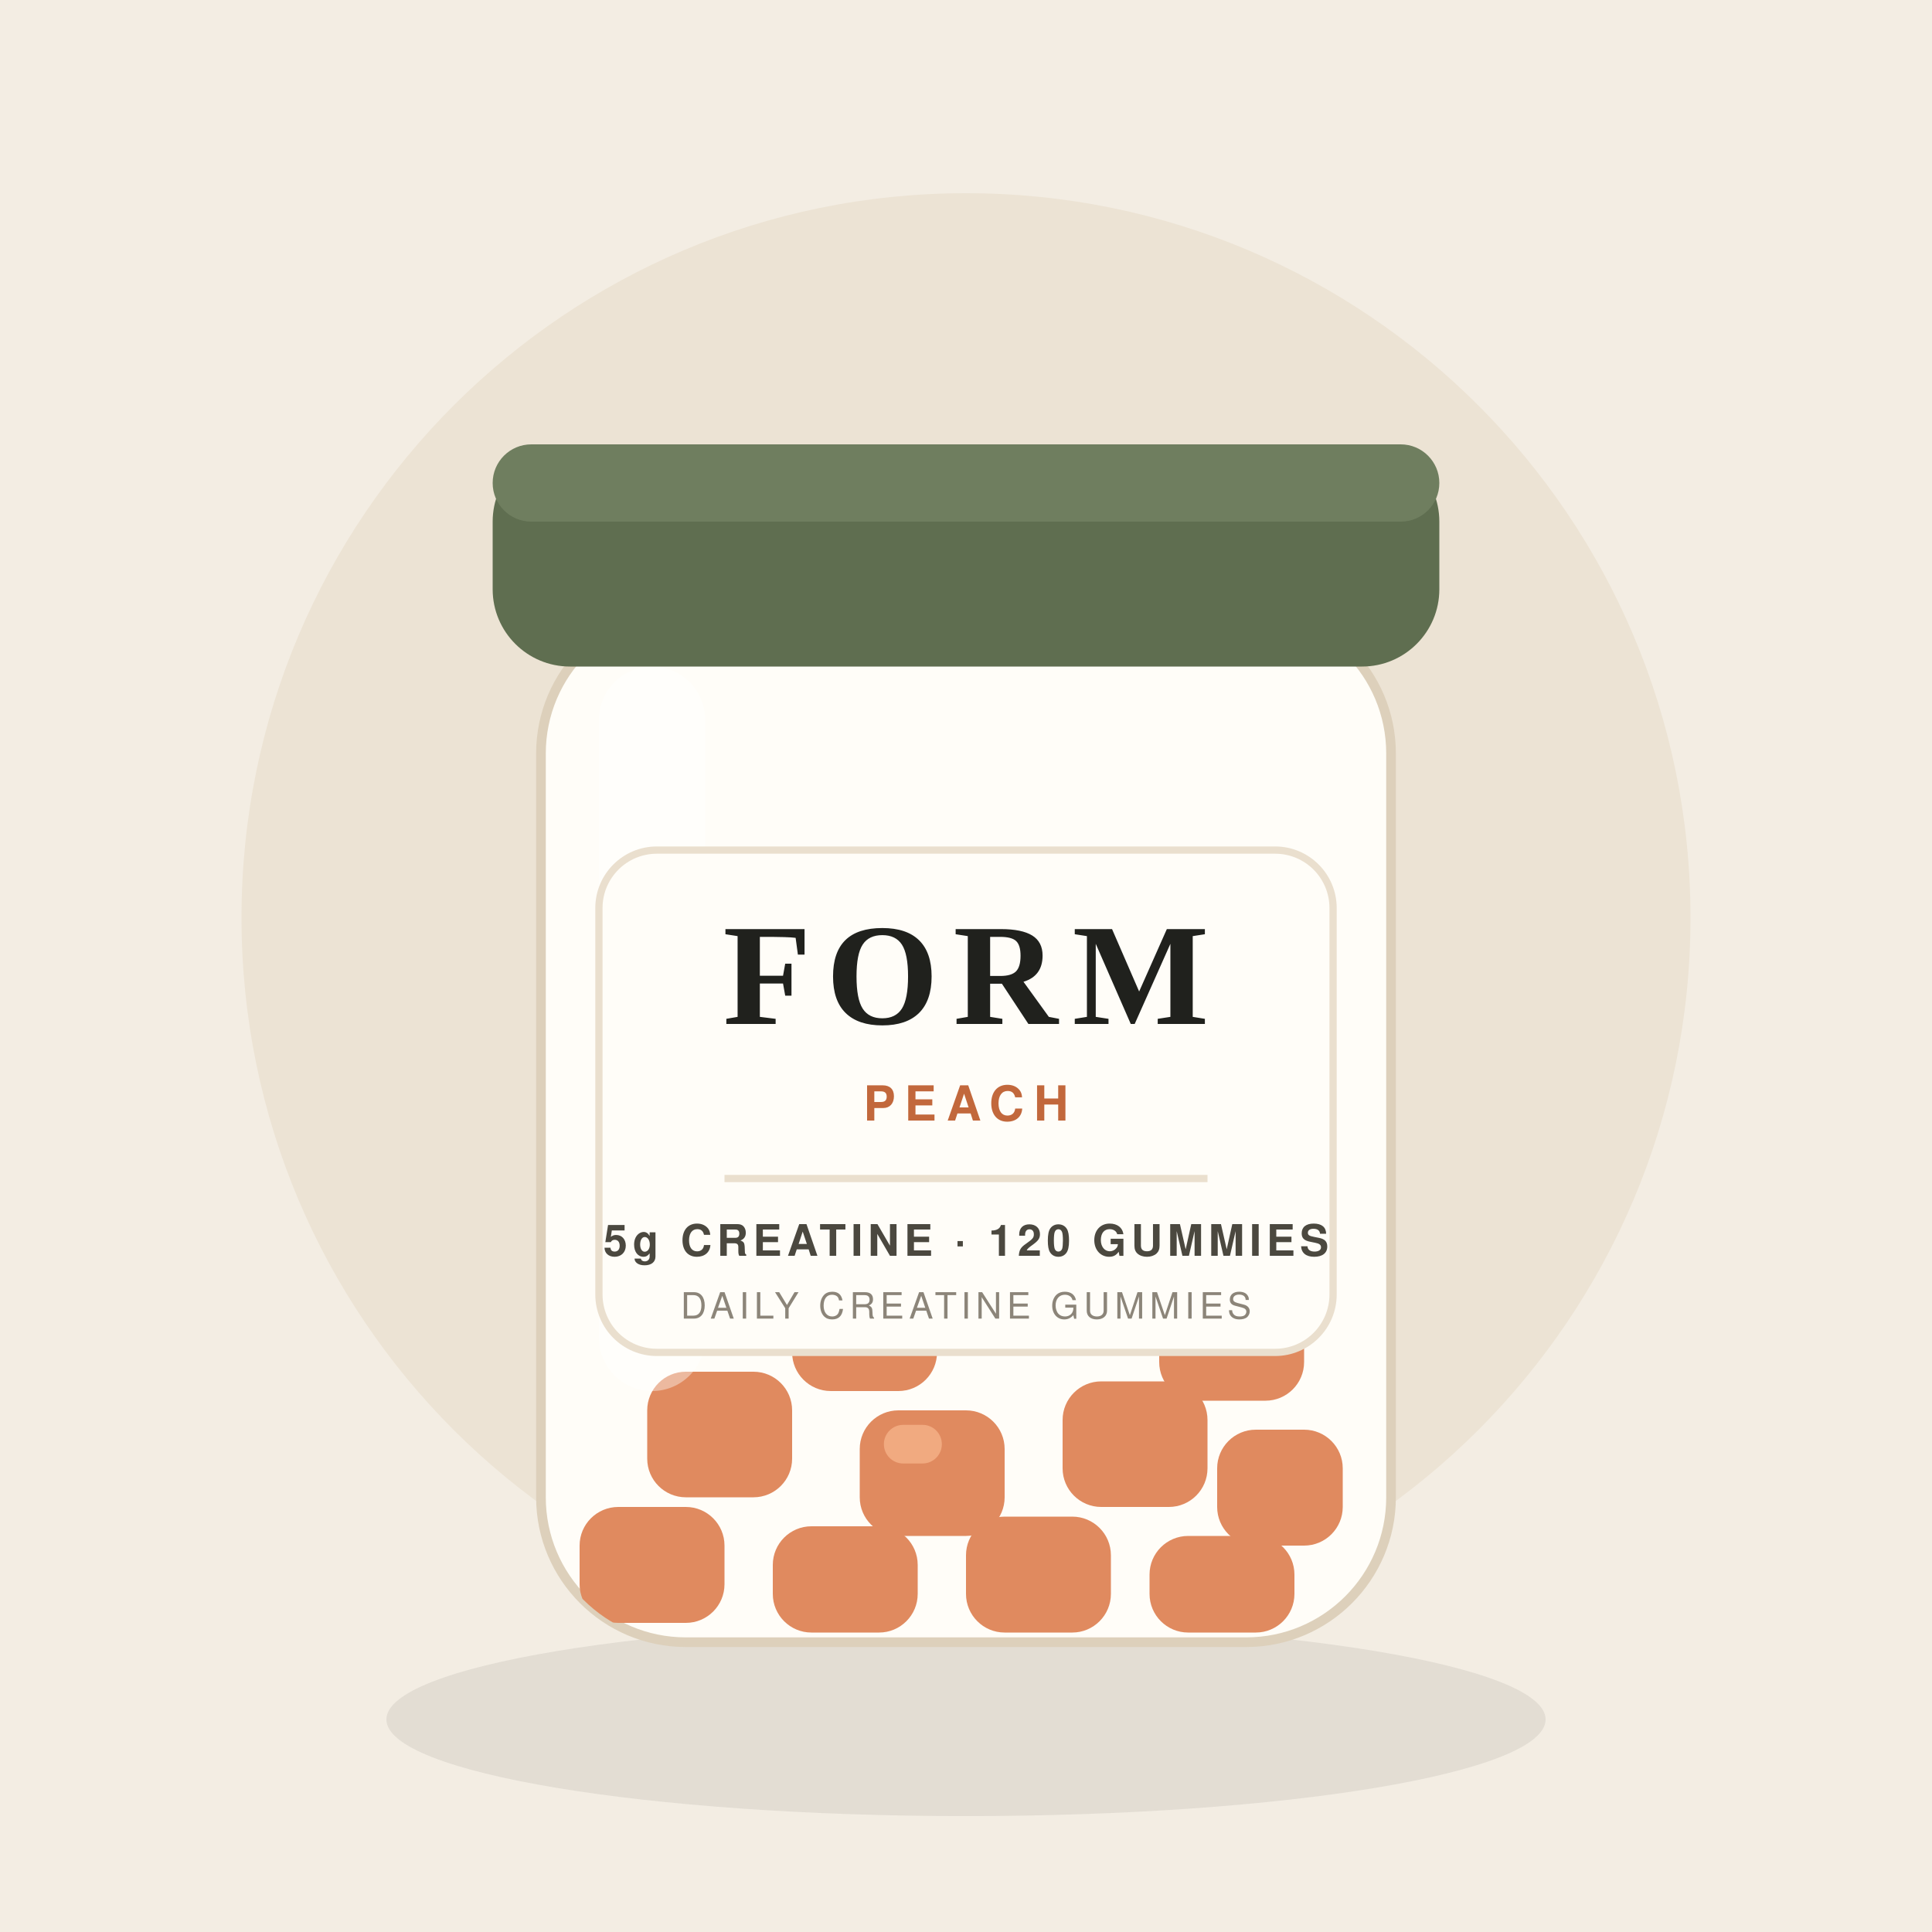
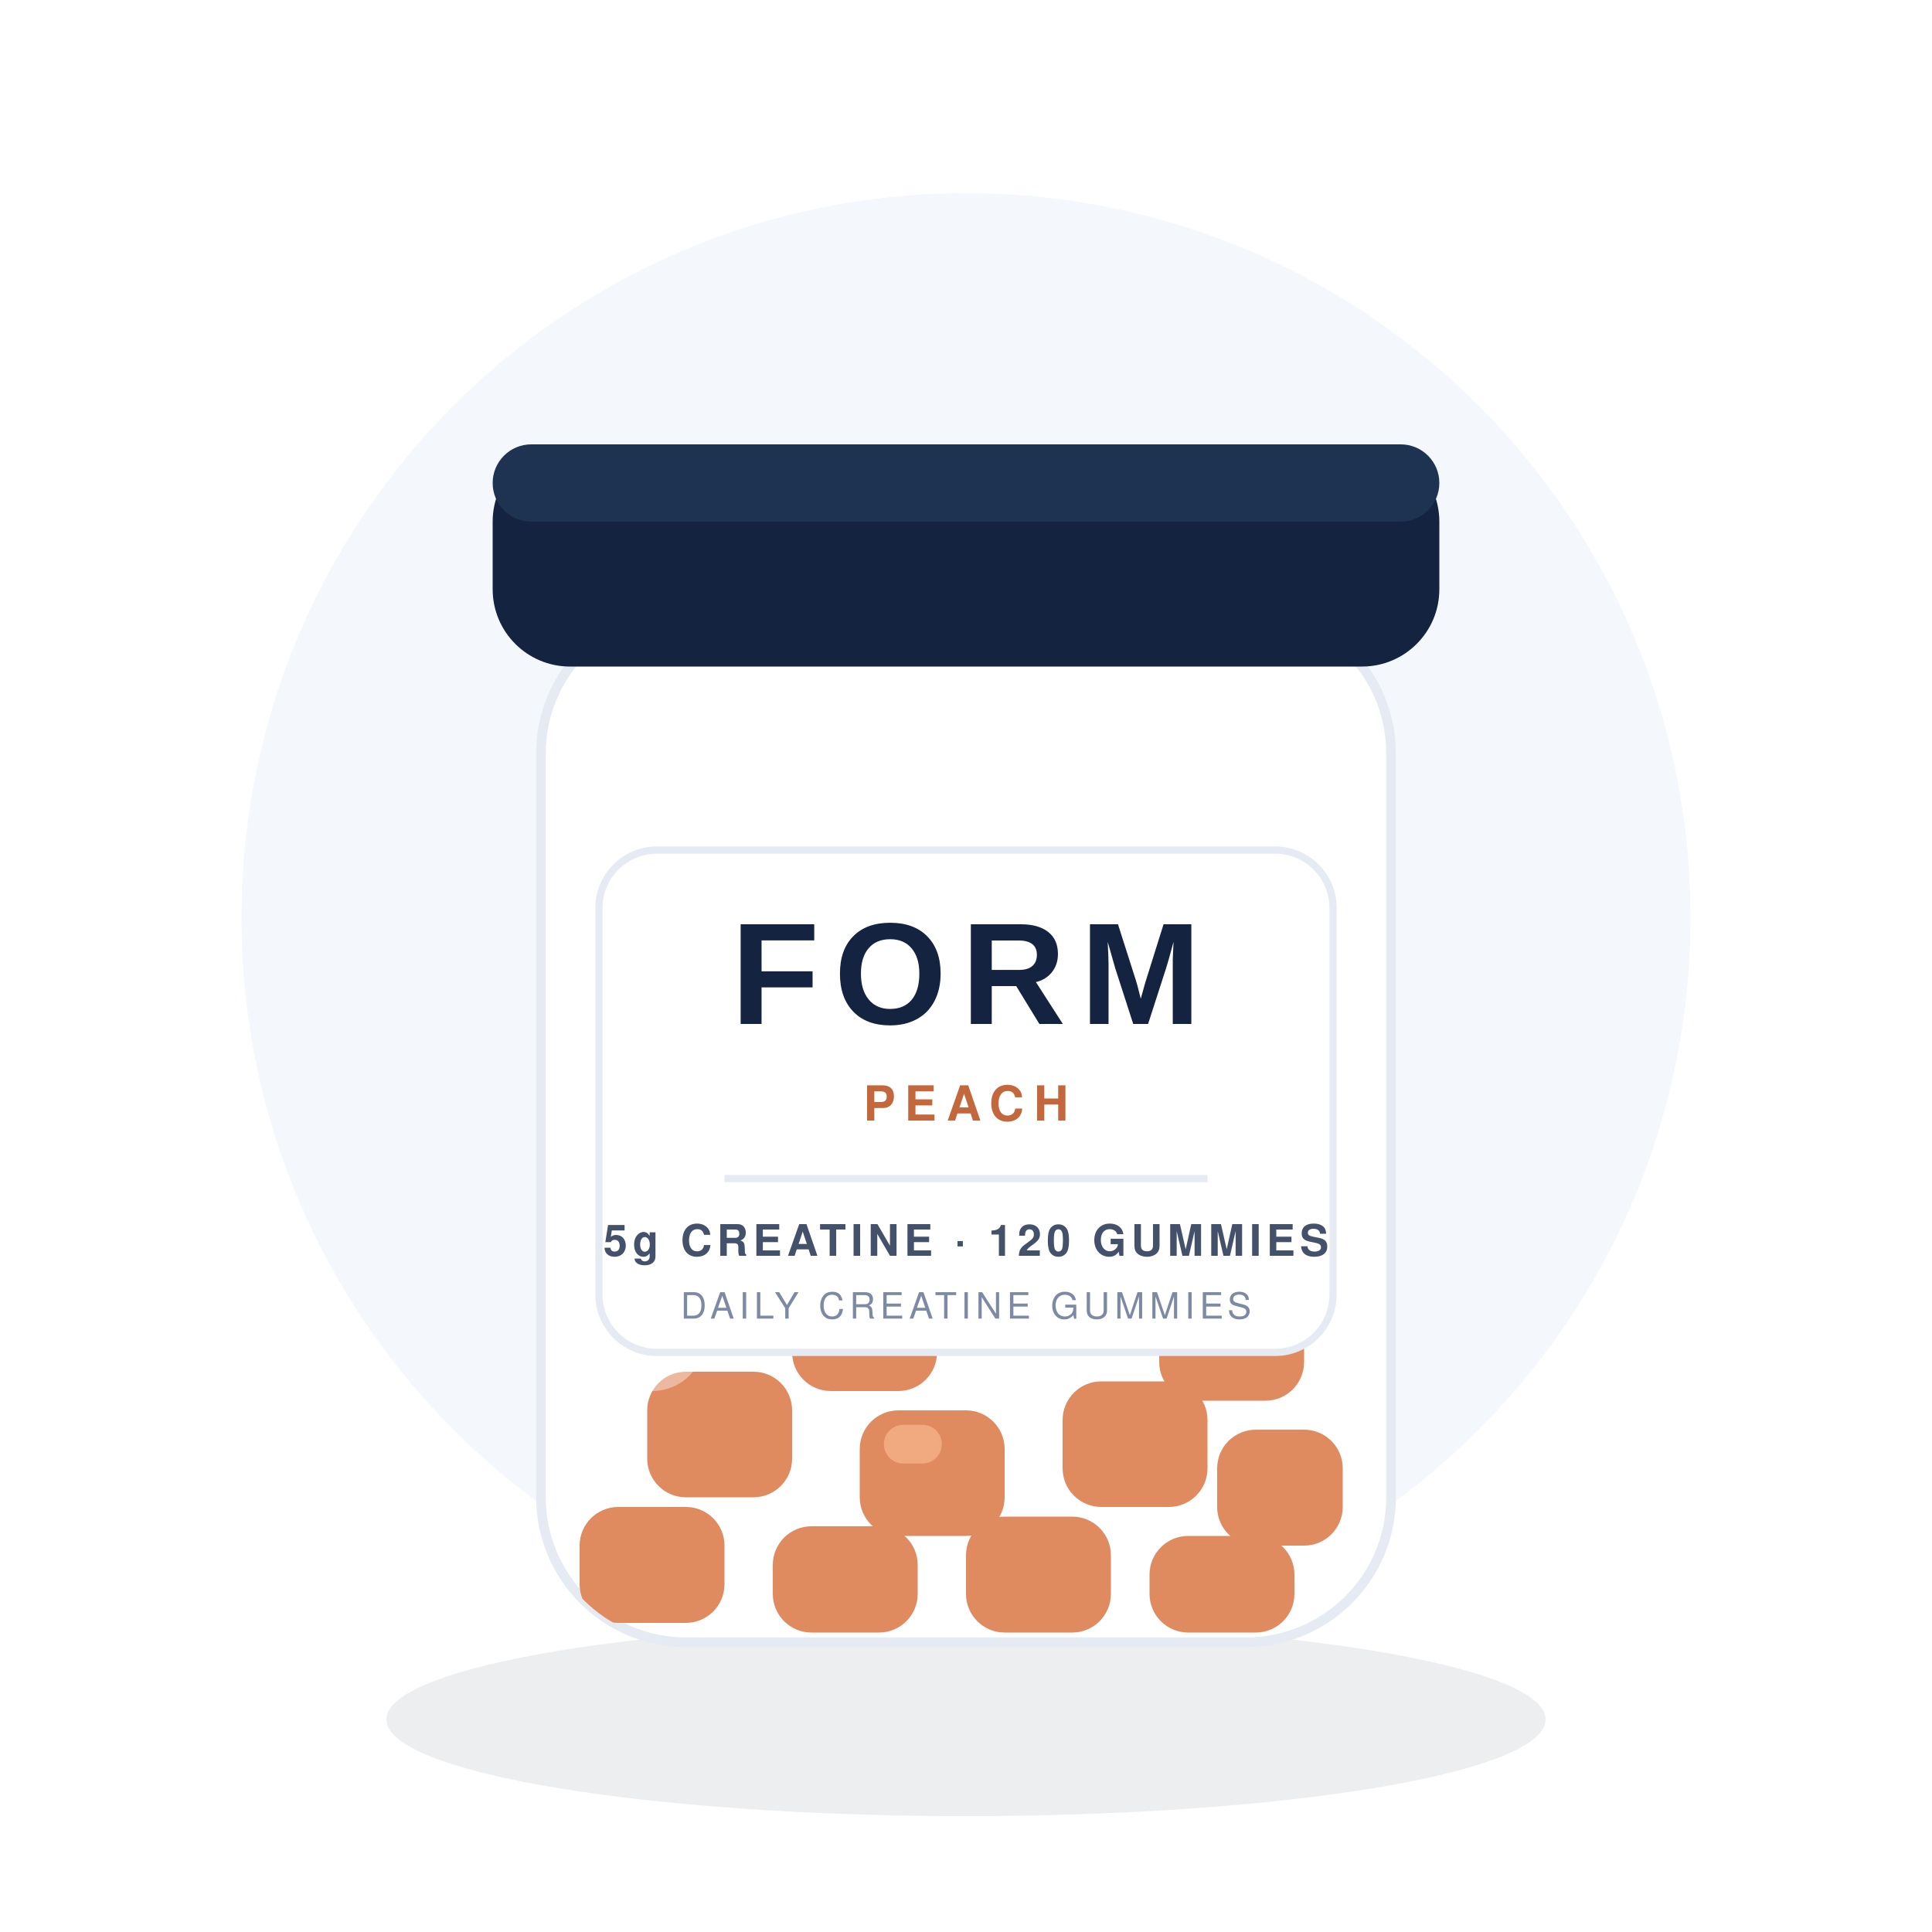
<svg xmlns="http://www.w3.org/2000/svg" viewBox="0 0 400 400" role="img" aria-label="FORM Peach creatine gummies jar">
  <defs>
    <clipPath id="jarP">
      <rect x="112" y="126" width="176" height="214" rx="30" />
    </clipPath>
  </defs>
-   <rect width="400" height="400" fill="#f3ede3" />
-   <circle cx="200" cy="190" r="150" fill="#ece3d4" />
-   <ellipse cx="200" cy="356" rx="120" ry="20" fill="#20211d" opacity="0.08" />
-   <rect x="112" y="126" width="176" height="214" rx="30" fill="#fffdf8" stroke="#ddd0bb" stroke-width="2" />
+   <rect width="400" height="400" fill="#ffffff" />
+   <circle cx="200" cy="190" r="150" fill="#f4f7fb" />
+   <ellipse cx="200" cy="356" rx="120" ry="20" fill="#14233f" opacity="0.08" />
+   <rect x="112" y="126" width="176" height="214" rx="30" fill="#ffffff" stroke="#e6eaf2" stroke-width="2" />
  <g clip-path="url(#jarP)">
    <g fill="#e08a5f">
      <rect x="126" y="250" width="30" height="26" rx="8" />
      <rect x="164" y="262" width="30" height="26" rx="8" />
      <rect x="202" y="252" width="30" height="26" rx="8" />
      <rect x="240" y="264" width="30" height="26" rx="8" />
      <rect x="134" y="284" width="30" height="26" rx="8" />
      <rect x="178" y="292" width="30" height="26" rx="8" />
      <rect x="220" y="286" width="30" height="26" rx="8" />
      <rect x="252" y="296" width="26" height="24" rx="8" />
      <rect x="120" y="312" width="30" height="24" rx="8" />
      <rect x="160" y="316" width="30" height="22" rx="8" />
      <rect x="200" y="314" width="30" height="24" rx="8" />
      <rect x="238" y="318" width="30" height="20" rx="8" />
    </g>
    <g fill="#f3ad84" opacity="0.9">
      <rect x="131" y="253" width="12" height="8" rx="4" />
      <rect x="207" y="255" width="12" height="8" rx="4" />
      <rect x="183" y="295" width="12" height="8" rx="4" />
      <rect x="243" y="267" width="12" height="8" rx="4" />
    </g>
  </g>
  <rect x="124" y="138" width="22" height="150" rx="11" fill="#ffffff" opacity="0.4" />
-   <rect x="102" y="92" width="196" height="46" rx="16" fill="#5f6e50" />
-   <rect x="102" y="92" width="196" height="16" rx="8" fill="#6f7e5f" />
-   <rect x="124" y="176" width="152" height="104" rx="12" fill="#fffdf8" stroke="#eadfce" stroke-width="1.5" />
-   <text x="200" y="212" text-anchor="middle" font-family="Georgia, 'Times New Roman', serif" font-size="30" font-weight="600" fill="#20211d" letter-spacing="3">FORM</text>
+   <rect x="102" y="92" width="196" height="46" rx="16" fill="#14233f" />
+   <rect x="102" y="92" width="196" height="16" rx="8" fill="#1e3252" />
+   <rect x="124" y="176" width="152" height="104" rx="12" fill="#ffffff" stroke="#e6eaf2" stroke-width="1.5" />
+   <text x="200" y="212" text-anchor="middle" font-family="'Helvetica Neue', Arial, sans-serif" font-size="30" font-weight="600" fill="#14233f" letter-spacing="3">FORM</text>
  <text x="200" y="232" text-anchor="middle" font-family="Helvetica, Arial, sans-serif" font-size="10" font-weight="700" fill="#c2683c" letter-spacing="2">PEACH</text>
-   <line x1="150" y1="244" x2="250" y2="244" stroke="#eadfce" stroke-width="1.5" />
-   <text x="200" y="260" text-anchor="middle" font-family="Helvetica, Arial, sans-serif" font-size="9" font-weight="600" fill="#4b483f" letter-spacing="1">5g CREATINE · 120 GUMMIES</text>
-   <text x="200" y="273" text-anchor="middle" font-family="Helvetica, Arial, sans-serif" font-size="7.5" fill="#8c8579" letter-spacing="1">DAILY CREATINE GUMMIES</text>
+   <line x1="150" y1="244" x2="250" y2="244" stroke="#e6eaf2" stroke-width="1.5" />
+   <text x="200" y="260" text-anchor="middle" font-family="Helvetica, Arial, sans-serif" font-size="9" font-weight="600" fill="#44516b" letter-spacing="1">5g CREATINE · 120 GUMMIES</text>
+   <text x="200" y="273" text-anchor="middle" font-family="Helvetica, Arial, sans-serif" font-size="7.5" fill="#7e8aa3" letter-spacing="1">DAILY CREATINE GUMMIES</text>
</svg>
